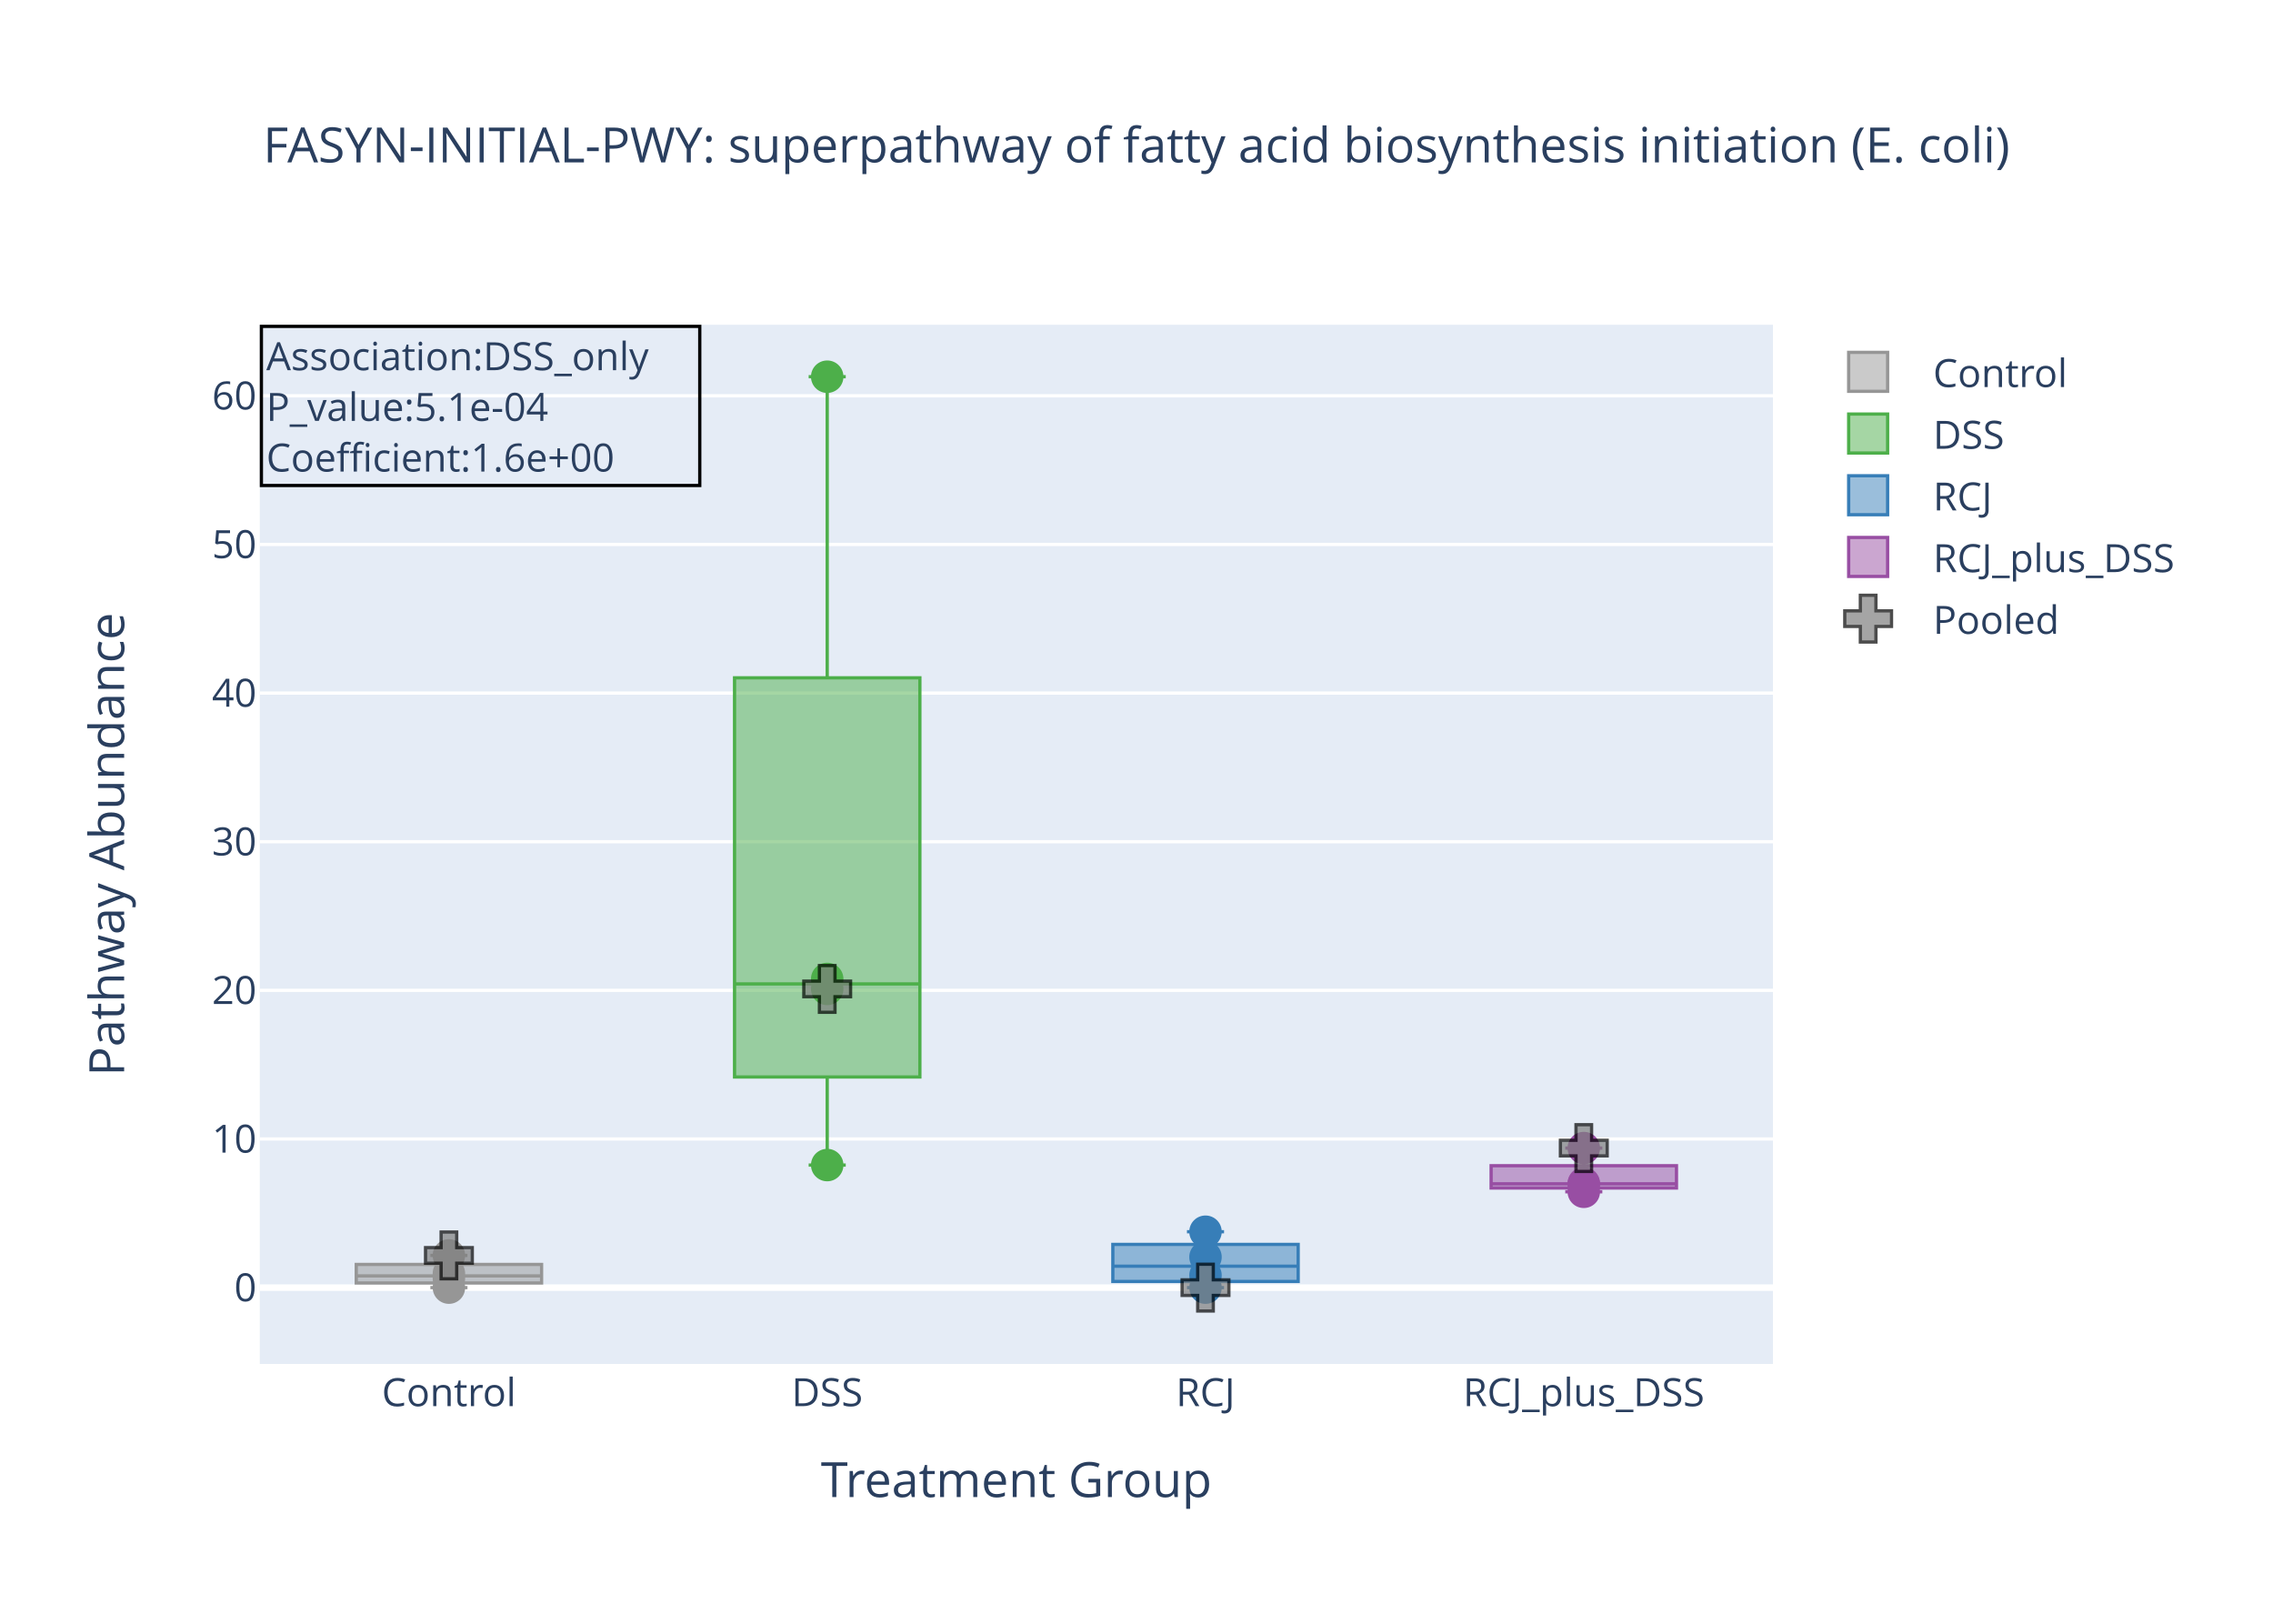
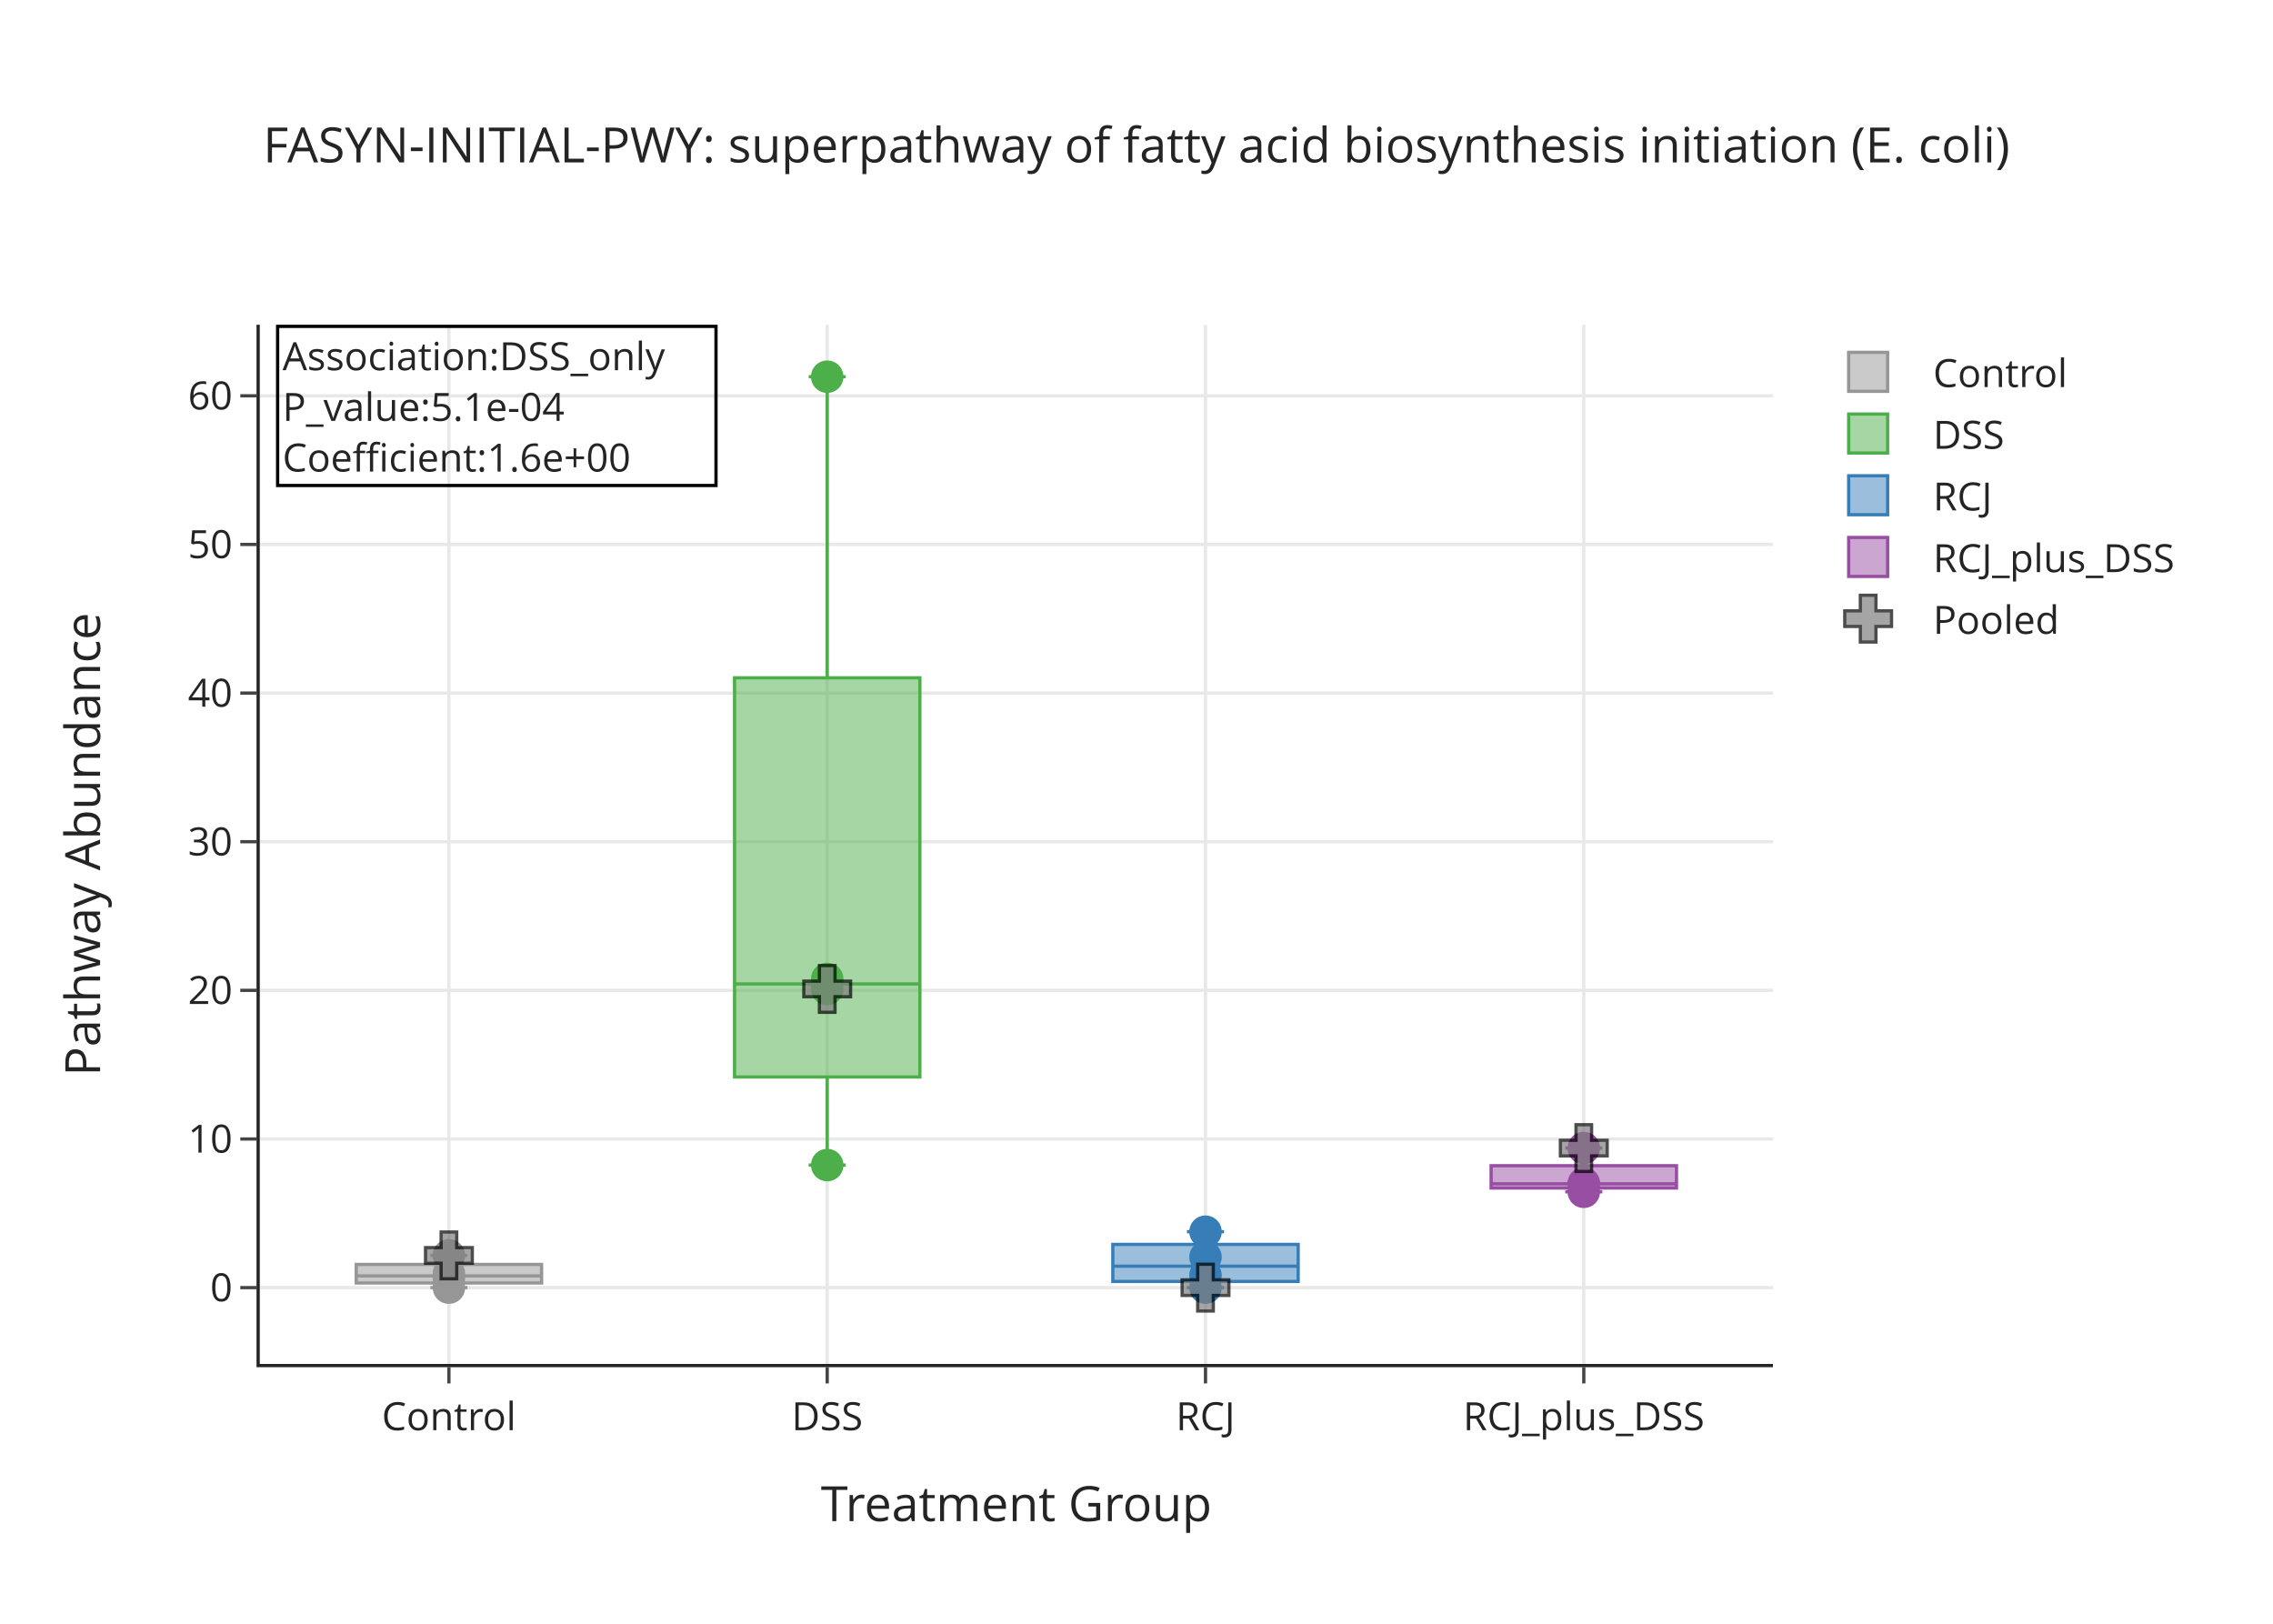
<svg xmlns="http://www.w3.org/2000/svg" class="main-svg" width="700" height="500" style="" viewBox="0 0 700 500">
  <rect x="0" y="0" width="700" height="500" style="fill: rgb(255, 255, 255); fill-opacity: 1;" />
-   <defs id="defs-297b25">
+   <defs id="defs-78308e">
    <g class="clips">
-       <clipPath id="clip297b25xyplot" class="plotclip">
+       <clipPath id="clip78308exyplot" class="plotclip">
        <rect width="466" height="320" />
      </clipPath>
-       <clipPath class="axesclip" id="clip297b25x">
+       <clipPath class="axesclip" id="clip78308ex">
        <rect x="80" y="0" width="466" height="500" />
      </clipPath>
-       <clipPath class="axesclip" id="clip297b25y">
+       <clipPath class="axesclip" id="clip78308ey">
        <rect x="0" y="100" width="700" height="320" />
      </clipPath>
-       <clipPath class="axesclip" id="clip297b25xy">
+       <clipPath class="axesclip" id="clip78308exy">
        <rect x="80" y="100" width="466" height="320" />
      </clipPath>
    </g>
    <g class="gradients" />
    <g class="patterns" />
  </defs>
-   <g class="bglayer">
-     <rect class="bg" x="80" y="100" width="466" height="320" style="fill: rgb(229, 236, 246); fill-opacity: 1; stroke-width: 0;" />
-   </g>
+   <g class="bglayer" />
  <g class="layer-below">
    <g class="imagelayer" />
    <g class="shapelayer" />
  </g>
  <g class="cartesianlayer">
    <g class="subplot xy">
      <g class="layer-subplot">
        <g class="shapelayer" />
        <g class="imagelayer" />
      </g>
      <g class="minor-gridlayer">
        <g class="x" />
        <g class="y" />
      </g>
      <g class="gridlayer">
-         <g class="x" />
+         <g class="x">
+           <path class="xgrid crisp" transform="translate(138.25,0)" d="M0,100v320" style="stroke: rgb(232, 232, 232); stroke-opacity: 1; stroke-width: 1px;" />
+           <path class="xgrid crisp" transform="translate(254.75,0)" d="M0,100v320" style="stroke: rgb(232, 232, 232); stroke-opacity: 1; stroke-width: 1px;" />
+           <path class="xgrid crisp" transform="translate(371.25,0)" d="M0,100v320" style="stroke: rgb(232, 232, 232); stroke-opacity: 1; stroke-width: 1px;" />
+           <path class="xgrid crisp" transform="translate(487.75,0)" d="M0,100v320" style="stroke: rgb(232, 232, 232); stroke-opacity: 1; stroke-width: 1px;" />
+         </g>
        <g class="y">
-           <path class="ygrid crisp" transform="translate(0,350.73)" d="M80,0h466" style="stroke: rgb(255, 255, 255); stroke-opacity: 1; stroke-width: 1px;" />
-           <path class="ygrid crisp" transform="translate(0,304.96)" d="M80,0h466" style="stroke: rgb(255, 255, 255); stroke-opacity: 1; stroke-width: 1px;" />
-           <path class="ygrid crisp" transform="translate(0,259.19)" d="M80,0h466" style="stroke: rgb(255, 255, 255); stroke-opacity: 1; stroke-width: 1px;" />
-           <path class="ygrid crisp" transform="translate(0,213.42)" d="M80,0h466" style="stroke: rgb(255, 255, 255); stroke-opacity: 1; stroke-width: 1px;" />
-           <path class="ygrid crisp" transform="translate(0,167.65)" d="M80,0h466" style="stroke: rgb(255, 255, 255); stroke-opacity: 1; stroke-width: 1px;" />
-           <path class="ygrid crisp" transform="translate(0,121.88)" d="M80,0h466" style="stroke: rgb(255, 255, 255); stroke-opacity: 1; stroke-width: 1px;" />
-         </g>
-       </g>
-       <g class="zerolinelayer">
-         <path class="yzl zl crisp" transform="translate(0,396.5)" d="M80,0h466" style="stroke: rgb(255, 255, 255); stroke-opacity: 1; stroke-width: 2px;" />
-       </g>
+           <path class="ygrid crisp" transform="translate(0,396.5)" d="M80,0h466" style="stroke: rgb(232, 232, 232); stroke-opacity: 1; stroke-width: 1px;" />
+           <path class="ygrid crisp" transform="translate(0,350.73)" d="M80,0h466" style="stroke: rgb(232, 232, 232); stroke-opacity: 1; stroke-width: 1px;" />
+           <path class="ygrid crisp" transform="translate(0,304.96)" d="M80,0h466" style="stroke: rgb(232, 232, 232); stroke-opacity: 1; stroke-width: 1px;" />
+           <path class="ygrid crisp" transform="translate(0,259.19)" d="M80,0h466" style="stroke: rgb(232, 232, 232); stroke-opacity: 1; stroke-width: 1px;" />
+           <path class="ygrid crisp" transform="translate(0,213.42)" d="M80,0h466" style="stroke: rgb(232, 232, 232); stroke-opacity: 1; stroke-width: 1px;" />
+           <path class="ygrid crisp" transform="translate(0,167.65)" d="M80,0h466" style="stroke: rgb(232, 232, 232); stroke-opacity: 1; stroke-width: 1px;" />
+           <path class="ygrid crisp" transform="translate(0,121.88)" d="M80,0h466" style="stroke: rgb(232, 232, 232); stroke-opacity: 1; stroke-width: 1px;" />
+         </g>
+       </g>
+       <g class="zerolinelayer" />
      <path class="xlines-below" />
      <path class="ylines-below" />
      <g class="overlines-below" />
      <g class="xaxislayer-below" />
      <g class="yaxislayer-below" />
      <g class="overaxes-below" />
-       <g class="plot" transform="translate(80,100)" clip-path="url(#clip297b25xyplot)">
+       <g class="plot" transform="translate(80,100)" clip-path="url(#clip78308exyplot)">
        <g class="boxlayer mlayer">
          <g class="trace boxes" style="opacity: 1;">
            <path class="box" d="M29.71,292.89H86.79M29.71,295.07H86.79V289.36H29.71ZM58.25,295.07V296.5M58.25,289.36V286.58M52.54,296.5H63.96M52.54,286.58H63.96" style="vector-effect: non-scaling-stroke; stroke-width: 1px; stroke: rgb(150, 150, 150); stroke-opacity: 1; fill: rgb(150, 150, 150); fill-opacity: 0.5;" />
            <g class="points">
              <path class="point" transform="translate(58.25,296.5)" d="M5,0A5,5 0 1,1 0,-5A5,5 0 0,1 5,0Z" style="opacity: 1; stroke-width: 0px; fill: rgb(150, 150, 150); fill-opacity: 1;" />
              <path class="point" transform="translate(58.25,293.65)" d="M5,0A5,5 0 1,1 0,-5A5,5 0 0,1 5,0Z" style="opacity: 1; stroke-width: 0px; fill: rgb(150, 150, 150); fill-opacity: 1;" />
              <path class="point" transform="translate(58.25,292.14)" d="M5,0A5,5 0 1,1 0,-5A5,5 0 0,1 5,0Z" style="opacity: 1; stroke-width: 0px; fill: rgb(150, 150, 150); fill-opacity: 1;" />
              <path class="point" transform="translate(58.25,286.58)" d="M5,0A5,5 0 1,1 0,-5A5,5 0 0,1 5,0Z" style="opacity: 1; stroke-width: 0px; fill: rgb(150, 150, 150); fill-opacity: 1;" />
            </g>
          </g>
          <g class="trace boxes" style="opacity: 1;">
            <path class="box" d="M146.21,202.98H203.29M146.21,231.64H203.29V108.72H146.21ZM174.75,231.64V258.76M174.75,108.72V16M169.04,258.76H180.46M169.04,16H180.46" style="vector-effect: non-scaling-stroke; stroke-width: 1px; stroke: rgb(77, 175, 74); stroke-opacity: 1; fill: rgb(77, 175, 74); fill-opacity: 0.5;" />
            <g class="points">
              <path class="point" transform="translate(174.75,258.76)" d="M5,0A5,5 0 1,1 0,-5A5,5 0 0,1 5,0Z" style="opacity: 1; stroke-width: 0px; fill: rgb(77, 175, 74); fill-opacity: 1;" />
              <path class="point" transform="translate(174.75,204.52)" d="M5,0A5,5 0 1,1 0,-5A5,5 0 0,1 5,0Z" style="opacity: 1; stroke-width: 0px; fill: rgb(77, 175, 74); fill-opacity: 1;" />
              <path class="point" transform="translate(174.75,201.45)" d="M5,0A5,5 0 1,1 0,-5A5,5 0 0,1 5,0Z" style="opacity: 1; stroke-width: 0px; fill: rgb(77, 175, 74); fill-opacity: 1;" />
              <path class="point" transform="translate(174.75,16)" d="M5,0A5,5 0 1,1 0,-5A5,5 0 0,1 5,0Z" style="opacity: 1; stroke-width: 0px; fill: rgb(77, 175, 74); fill-opacity: 1;" />
            </g>
          </g>
          <g class="trace boxes" style="opacity: 1;">
            <path class="box" d="M262.71,289.9H319.79M262.71,294.6H319.79V283.19H262.71ZM291.25,294.6V296.5M291.25,283.19V279.29M285.54,296.5H296.96M285.54,279.29H296.96" style="vector-effect: non-scaling-stroke; stroke-width: 1px; stroke: rgb(55, 126, 184); stroke-opacity: 1; fill: rgb(55, 126, 184); fill-opacity: 0.5;" />
            <g class="points">
              <path class="point" transform="translate(291.25,296.5)" d="M5,0A5,5 0 1,1 0,-5A5,5 0 0,1 5,0Z" style="opacity: 1; stroke-width: 0px; fill: rgb(55, 126, 184); fill-opacity: 1;" />
              <path class="point" transform="translate(291.25,292.71)" d="M5,0A5,5 0 1,1 0,-5A5,5 0 0,1 5,0Z" style="opacity: 1; stroke-width: 0px; fill: rgb(55, 126, 184); fill-opacity: 1;" />
              <path class="point" transform="translate(291.25,287.09)" d="M5,0A5,5 0 1,1 0,-5A5,5 0 0,1 5,0Z" style="opacity: 1; stroke-width: 0px; fill: rgb(55, 126, 184); fill-opacity: 1;" />
              <path class="point" transform="translate(291.25,279.29)" d="M5,0A5,5 0 1,1 0,-5A5,5 0 0,1 5,0Z" style="opacity: 1; stroke-width: 0px; fill: rgb(55, 126, 184); fill-opacity: 1;" />
            </g>
          </g>
          <g class="trace boxes" style="opacity: 1;">
            <path class="box" d="M379.21,264.53H436.29M379.21,265.83H436.29V258.96H379.21ZM407.75,265.83V266.99M407.75,258.96V253.53M402.04,266.99H413.46M402.04,253.53H413.46" style="vector-effect: non-scaling-stroke; stroke-width: 1px; stroke: rgb(152, 78, 163); stroke-opacity: 1; fill: rgb(152, 78, 163); fill-opacity: 0.5;" />
            <g class="points">
              <path class="point" transform="translate(407.75,266.99)" d="M5,0A5,5 0 1,1 0,-5A5,5 0 0,1 5,0Z" style="opacity: 1; stroke-width: 0px; fill: rgb(152, 78, 163); fill-opacity: 1;" />
              <path class="point" transform="translate(407.75,264.67)" d="M5,0A5,5 0 1,1 0,-5A5,5 0 0,1 5,0Z" style="opacity: 1; stroke-width: 0px; fill: rgb(152, 78, 163); fill-opacity: 1;" />
              <path class="point" transform="translate(407.75,264.39)" d="M5,0A5,5 0 1,1 0,-5A5,5 0 0,1 5,0Z" style="opacity: 1; stroke-width: 0px; fill: rgb(152, 78, 163); fill-opacity: 1;" />
              <path class="point" transform="translate(407.75,253.53)" d="M5,0A5,5 0 1,1 0,-5A5,5 0 0,1 5,0Z" style="opacity: 1; stroke-width: 0px; fill: rgb(152, 78, 163); fill-opacity: 1;" />
            </g>
          </g>
        </g>
        <g class="scatterlayer mlayer">
-           <g class="trace scatter tracec3ec98" style="stroke-miterlimit: 2; opacity: 1;">
+           <g class="trace scatter traceb126dc" style="stroke-miterlimit: 2; opacity: 1;">
            <g class="fills" />
            <g class="errorbars" />
            <g class="lines" />
            <g class="points">
              <path class="point" transform="translate(58.25,286.58)" d="M7.2,2.4H2.4V7.2H-2.4V2.4H-7.2V-2.4H-2.4V-7.2H2.4V-2.4H7.2Z" style="opacity: 0.7; stroke-width: 1px; fill: rgb(127, 127, 127); fill-opacity: 1; stroke: rgb(0, 0, 0); stroke-opacity: 1;" />
              <path class="point" transform="translate(174.75,204.52)" d="M7.2,2.4H2.4V7.2H-2.4V2.4H-7.2V-2.4H-2.4V-7.2H2.4V-2.4H7.2Z" style="opacity: 0.7; stroke-width: 1px; fill: rgb(127, 127, 127); fill-opacity: 1; stroke: rgb(0, 0, 0); stroke-opacity: 1;" />
              <path class="point" transform="translate(291.25,296.5)" d="M7.2,2.4H2.4V7.2H-2.4V2.4H-7.2V-2.4H-2.4V-7.2H2.4V-2.4H7.2Z" style="opacity: 0.7; stroke-width: 1px; fill: rgb(127, 127, 127); fill-opacity: 1; stroke: rgb(0, 0, 0); stroke-opacity: 1;" />
              <path class="point" transform="translate(407.75,253.53)" d="M7.2,2.4H2.4V7.2H-2.4V2.4H-7.2V-2.4H-2.4V-7.2H2.4V-2.4H7.2Z" style="opacity: 0.7; stroke-width: 1px; fill: rgb(127, 127, 127); fill-opacity: 1; stroke: rgb(0, 0, 0); stroke-opacity: 1;" />
            </g>
            <g class="text" />
          </g>
        </g>
      </g>
      <g class="overplot" />
-       <path class="xlines-above crisp" d="M0,0" style="fill: none;" />
-       <path class="ylines-above crisp" d="M0,0" style="fill: none;" />
+       <path class="xlines-above crisp" d="M79,420.5H546" style="fill: none; stroke-width: 1px; stroke: rgb(36, 36, 36); stroke-opacity: 1;" />
+       <path class="ylines-above crisp" d="M79.5,100V420" style="fill: none; stroke-width: 1px; stroke: rgb(36, 36, 36); stroke-opacity: 1;" />
      <g class="overlines-above" />
      <g class="xaxislayer-above">
-         <g class="xtick">
-           <text text-anchor="middle" x="0" y="433" transform="translate(138.25,0)" style="font-family: 'Open Sans', verdana, arial, sans-serif; font-size: 12px; fill: rgb(42, 63, 95); fill-opacity: 1; white-space: pre; opacity: 1;">Control</text>
-         </g>
-         <g class="xtick">
-           <text text-anchor="middle" x="0" y="433" transform="translate(254.75,0)" style="font-family: 'Open Sans', verdana, arial, sans-serif; font-size: 12px; fill: rgb(42, 63, 95); fill-opacity: 1; white-space: pre; opacity: 1;">DSS</text>
-         </g>
-         <g class="xtick">
-           <text text-anchor="middle" x="0" y="433" transform="translate(371.25,0)" style="font-family: 'Open Sans', verdana, arial, sans-serif; font-size: 12px; fill: rgb(42, 63, 95); fill-opacity: 1; white-space: pre; opacity: 1;">RCJ</text>
-         </g>
-         <g class="xtick">
-           <text text-anchor="middle" x="0" y="433" transform="translate(487.75,0)" style="font-family: 'Open Sans', verdana, arial, sans-serif; font-size: 12px; fill: rgb(42, 63, 95); fill-opacity: 1; white-space: pre; opacity: 1;">RCJ_plus_DSS</text>
+         <path class="xtick ticks crisp" d="M0,421v5" transform="translate(138.25,0)" style="stroke: rgb(68, 68, 68); stroke-opacity: 1; stroke-width: 1px;" />
+         <path class="xtick ticks crisp" d="M0,421v5" transform="translate(254.75,0)" style="stroke: rgb(68, 68, 68); stroke-opacity: 1; stroke-width: 1px;" />
+         <path class="xtick ticks crisp" d="M0,421v5" transform="translate(371.25,0)" style="stroke: rgb(68, 68, 68); stroke-opacity: 1; stroke-width: 1px;" />
+         <path class="xtick ticks crisp" d="M0,421v5" transform="translate(487.75,0)" style="stroke: rgb(68, 68, 68); stroke-opacity: 1; stroke-width: 1px;" />
+         <g class="xtick">
+           <text text-anchor="middle" x="0" y="440.4" transform="translate(138.25,0)" style="font-family: 'Open Sans', verdana, arial, sans-serif; font-size: 12px; fill: rgb(36, 36, 36); fill-opacity: 1; white-space: pre; opacity: 1;">Control</text>
+         </g>
+         <g class="xtick">
+           <text text-anchor="middle" x="0" y="440.4" transform="translate(254.75,0)" style="font-family: 'Open Sans', verdana, arial, sans-serif; font-size: 12px; fill: rgb(36, 36, 36); fill-opacity: 1; white-space: pre; opacity: 1;">DSS</text>
+         </g>
+         <g class="xtick">
+           <text text-anchor="middle" x="0" y="440.4" transform="translate(371.25,0)" style="font-family: 'Open Sans', verdana, arial, sans-serif; font-size: 12px; fill: rgb(36, 36, 36); fill-opacity: 1; white-space: pre; opacity: 1;">RCJ</text>
+         </g>
+         <g class="xtick">
+           <text text-anchor="middle" x="0" y="440.4" transform="translate(487.75,0)" style="font-family: 'Open Sans', verdana, arial, sans-serif; font-size: 12px; fill: rgb(36, 36, 36); fill-opacity: 1; white-space: pre; opacity: 1;">RCJ_plus_DSS</text>
        </g>
      </g>
      <g class="yaxislayer-above">
-         <g class="ytick">
-           <text text-anchor="end" x="79" y="4.2" transform="translate(0,396.5)" style="font-family: 'Open Sans', verdana, arial, sans-serif; font-size: 12px; fill: rgb(42, 63, 95); fill-opacity: 1; white-space: pre; opacity: 1;">0</text>
-         </g>
-         <g class="ytick">
-           <text text-anchor="end" x="79" y="4.2" style="font-family: 'Open Sans', verdana, arial, sans-serif; font-size: 12px; fill: rgb(42, 63, 95); fill-opacity: 1; white-space: pre; opacity: 1;" transform="translate(0,350.73)">10</text>
-         </g>
-         <g class="ytick">
-           <text text-anchor="end" x="79" y="4.2" style="font-family: 'Open Sans', verdana, arial, sans-serif; font-size: 12px; fill: rgb(42, 63, 95); fill-opacity: 1; white-space: pre; opacity: 1;" transform="translate(0,304.96)">20</text>
-         </g>
-         <g class="ytick">
-           <text text-anchor="end" x="79" y="4.2" style="font-family: 'Open Sans', verdana, arial, sans-serif; font-size: 12px; fill: rgb(42, 63, 95); fill-opacity: 1; white-space: pre; opacity: 1;" transform="translate(0,259.19)">30</text>
-         </g>
-         <g class="ytick">
-           <text text-anchor="end" x="79" y="4.2" style="font-family: 'Open Sans', verdana, arial, sans-serif; font-size: 12px; fill: rgb(42, 63, 95); fill-opacity: 1; white-space: pre; opacity: 1;" transform="translate(0,213.42)">40</text>
-         </g>
-         <g class="ytick">
-           <text text-anchor="end" x="79" y="4.2" style="font-family: 'Open Sans', verdana, arial, sans-serif; font-size: 12px; fill: rgb(42, 63, 95); fill-opacity: 1; white-space: pre; opacity: 1;" transform="translate(0,167.65)">50</text>
-         </g>
-         <g class="ytick">
-           <text text-anchor="end" x="79" y="4.2" style="font-family: 'Open Sans', verdana, arial, sans-serif; font-size: 12px; fill: rgb(42, 63, 95); fill-opacity: 1; white-space: pre; opacity: 1;" transform="translate(0,121.88)">60</text>
+         <path class="ytick ticks crisp" d="M79,0h-5" transform="translate(0,396.5)" style="stroke: rgb(68, 68, 68); stroke-opacity: 1; stroke-width: 1px;" />
+         <path class="ytick ticks crisp" d="M79,0h-5" transform="translate(0,350.73)" style="stroke: rgb(68, 68, 68); stroke-opacity: 1; stroke-width: 1px;" />
+         <path class="ytick ticks crisp" d="M79,0h-5" transform="translate(0,304.96)" style="stroke: rgb(68, 68, 68); stroke-opacity: 1; stroke-width: 1px;" />
+         <path class="ytick ticks crisp" d="M79,0h-5" transform="translate(0,259.19)" style="stroke: rgb(68, 68, 68); stroke-opacity: 1; stroke-width: 1px;" />
+         <path class="ytick ticks crisp" d="M79,0h-5" transform="translate(0,213.42)" style="stroke: rgb(68, 68, 68); stroke-opacity: 1; stroke-width: 1px;" />
+         <path class="ytick ticks crisp" d="M79,0h-5" transform="translate(0,167.65)" style="stroke: rgb(68, 68, 68); stroke-opacity: 1; stroke-width: 1px;" />
+         <path class="ytick ticks crisp" d="M79,0h-5" transform="translate(0,121.88)" style="stroke: rgb(68, 68, 68); stroke-opacity: 1; stroke-width: 1px;" />
+         <g class="ytick">
+           <text text-anchor="end" x="71.6" y="4.2" transform="translate(0,396.5)" style="font-family: 'Open Sans', verdana, arial, sans-serif; font-size: 12px; fill: rgb(36, 36, 36); fill-opacity: 1; white-space: pre; opacity: 1;">0</text>
+         </g>
+         <g class="ytick">
+           <text text-anchor="end" x="71.6" y="4.2" style="font-family: 'Open Sans', verdana, arial, sans-serif; font-size: 12px; fill: rgb(36, 36, 36); fill-opacity: 1; white-space: pre; opacity: 1;" transform="translate(0,350.73)">10</text>
+         </g>
+         <g class="ytick">
+           <text text-anchor="end" x="71.6" y="4.2" style="font-family: 'Open Sans', verdana, arial, sans-serif; font-size: 12px; fill: rgb(36, 36, 36); fill-opacity: 1; white-space: pre; opacity: 1;" transform="translate(0,304.96)">20</text>
+         </g>
+         <g class="ytick">
+           <text text-anchor="end" x="71.6" y="4.2" style="font-family: 'Open Sans', verdana, arial, sans-serif; font-size: 12px; fill: rgb(36, 36, 36); fill-opacity: 1; white-space: pre; opacity: 1;" transform="translate(0,259.19)">30</text>
+         </g>
+         <g class="ytick">
+           <text text-anchor="end" x="71.6" y="4.2" style="font-family: 'Open Sans', verdana, arial, sans-serif; font-size: 12px; fill: rgb(36, 36, 36); fill-opacity: 1; white-space: pre; opacity: 1;" transform="translate(0,213.42)">40</text>
+         </g>
+         <g class="ytick">
+           <text text-anchor="end" x="71.6" y="4.2" style="font-family: 'Open Sans', verdana, arial, sans-serif; font-size: 12px; fill: rgb(36, 36, 36); fill-opacity: 1; white-space: pre; opacity: 1;" transform="translate(0,167.65)">50</text>
+         </g>
+         <g class="ytick">
+           <text text-anchor="end" x="71.6" y="4.2" style="font-family: 'Open Sans', verdana, arial, sans-serif; font-size: 12px; fill: rgb(36, 36, 36); fill-opacity: 1; white-space: pre; opacity: 1;" transform="translate(0,121.88)">60</text>
        </g>
      </g>
      <g class="overaxes-above" />
    </g>
  </g>
  <g class="polarlayer" />
  <g class="smithlayer" />
  <g class="ternarylayer" />
  <g class="geolayer" />
  <g class="funnelarealayer" />
  <g class="pielayer" />
  <g class="iciclelayer" />
  <g class="treemaplayer" />
  <g class="sunburstlayer" />
  <g class="glimages" />
-   <defs id="topdefs-297b25">
+   <defs id="topdefs-78308e">
    <g class="clips" />
-     <clipPath id="legend297b25">
+     <clipPath id="legend78308e">
      <rect width="133" height="105" x="0" y="0" />
    </clipPath>
  </defs>
  <g class="layer-above">
    <g class="imagelayer" />
    <g class="shapelayer" />
  </g>
  <g class="infolayer">
    <g class="legend" pointer-events="all" transform="translate(555.32,100)">
      <rect class="bg" shape-rendering="crispEdges" width="133" height="105" x="0" y="0" style="stroke: rgb(68, 68, 68); stroke-opacity: 1; fill: rgb(255, 255, 255); fill-opacity: 1; stroke-width: 0px;" />
-       <g class="scrollbox" transform="" clip-path="url(#legend297b25)">
+       <g class="scrollbox" transform="" clip-path="url(#legend78308e)">
        <g class="groups">
          <g class="traces" transform="translate(0,14.5)" style="opacity: 1;">
-             <text class="legendtext" text-anchor="start" x="40" y="4.68" style="font-family: 'Open Sans', verdana, arial, sans-serif; font-size: 12px; fill: rgb(42, 63, 95); fill-opacity: 1; white-space: pre;">Control</text>
+             <text class="legendtext" text-anchor="start" x="40" y="4.68" style="font-family: 'Open Sans', verdana, arial, sans-serif; font-size: 12px; fill: rgb(36, 36, 36); fill-opacity: 1; white-space: pre;">Control</text>
            <g class="layers" style="opacity: 1;">
              <g class="legendfill" />
              <g class="legendlines" />
              <g class="legendsymbols">
                <g class="legendpoints">
                  <path class="legendbox" d="M6,6H-6V-6H6Z" transform="translate(20,0)" style="stroke-width: 1px; fill: rgb(150, 150, 150); fill-opacity: 0.5; stroke: rgb(150, 150, 150); stroke-opacity: 1;" />
                </g>
              </g>
            </g>
            <rect class="legendtoggle" x="0" y="-9.5" width="127.703" height="19" style="fill: rgb(0, 0, 0); fill-opacity: 0;" />
          </g>
          <g class="traces" transform="translate(0,33.5)" style="opacity: 1;">
-             <text class="legendtext" text-anchor="start" x="40" y="4.68" style="font-family: 'Open Sans', verdana, arial, sans-serif; font-size: 12px; fill: rgb(42, 63, 95); fill-opacity: 1; white-space: pre;">DSS</text>
+             <text class="legendtext" text-anchor="start" x="40" y="4.68" style="font-family: 'Open Sans', verdana, arial, sans-serif; font-size: 12px; fill: rgb(36, 36, 36); fill-opacity: 1; white-space: pre;">DSS</text>
            <g class="layers" style="opacity: 1;">
              <g class="legendfill" />
              <g class="legendlines" />
              <g class="legendsymbols">
                <g class="legendpoints">
                  <path class="legendbox" d="M6,6H-6V-6H6Z" transform="translate(20,0)" style="stroke-width: 1px; fill: rgb(77, 175, 74); fill-opacity: 0.5; stroke: rgb(77, 175, 74); stroke-opacity: 1;" />
                </g>
              </g>
            </g>
            <rect class="legendtoggle" x="0" y="-9.5" width="127.703" height="19" style="fill: rgb(0, 0, 0); fill-opacity: 0;" />
          </g>
          <g class="traces" transform="translate(0,52.5)" style="opacity: 1;">
-             <text class="legendtext" text-anchor="start" x="40" y="4.68" style="font-family: 'Open Sans', verdana, arial, sans-serif; font-size: 12px; fill: rgb(42, 63, 95); fill-opacity: 1; white-space: pre;">RCJ</text>
+             <text class="legendtext" text-anchor="start" x="40" y="4.68" style="font-family: 'Open Sans', verdana, arial, sans-serif; font-size: 12px; fill: rgb(36, 36, 36); fill-opacity: 1; white-space: pre;">RCJ</text>
            <g class="layers" style="opacity: 1;">
              <g class="legendfill" />
              <g class="legendlines" />
              <g class="legendsymbols">
                <g class="legendpoints">
                  <path class="legendbox" d="M6,6H-6V-6H6Z" transform="translate(20,0)" style="stroke-width: 1px; fill: rgb(55, 126, 184); fill-opacity: 0.5; stroke: rgb(55, 126, 184); stroke-opacity: 1;" />
                </g>
              </g>
            </g>
            <rect class="legendtoggle" x="0" y="-9.5" width="127.703" height="19" style="fill: rgb(0, 0, 0); fill-opacity: 0;" />
          </g>
          <g class="traces" transform="translate(0,71.5)" style="opacity: 1;">
-             <text class="legendtext" text-anchor="start" x="40" y="4.68" style="font-family: 'Open Sans', verdana, arial, sans-serif; font-size: 12px; fill: rgb(42, 63, 95); fill-opacity: 1; white-space: pre;">RCJ_plus_DSS</text>
+             <text class="legendtext" text-anchor="start" x="40" y="4.68" style="font-family: 'Open Sans', verdana, arial, sans-serif; font-size: 12px; fill: rgb(36, 36, 36); fill-opacity: 1; white-space: pre;">RCJ_plus_DSS</text>
            <g class="layers" style="opacity: 1;">
              <g class="legendfill" />
              <g class="legendlines" />
              <g class="legendsymbols">
                <g class="legendpoints">
                  <path class="legendbox" d="M6,6H-6V-6H6Z" transform="translate(20,0)" style="stroke-width: 1px; fill: rgb(152, 78, 163); fill-opacity: 0.5; stroke: rgb(152, 78, 163); stroke-opacity: 1;" />
                </g>
              </g>
            </g>
            <rect class="legendtoggle" x="0" y="-9.5" width="127.703" height="19" style="fill: rgb(0, 0, 0); fill-opacity: 0;" />
          </g>
          <g class="traces" transform="translate(0,90.5)" style="opacity: 1;">
-             <text class="legendtext" text-anchor="start" x="40" y="4.68" style="font-family: 'Open Sans', verdana, arial, sans-serif; font-size: 12px; fill: rgb(42, 63, 95); fill-opacity: 1; white-space: pre;">Pooled</text>
+             <text class="legendtext" text-anchor="start" x="40" y="4.68" style="font-family: 'Open Sans', verdana, arial, sans-serif; font-size: 12px; fill: rgb(36, 36, 36); fill-opacity: 1; white-space: pre;">Pooled</text>
            <g class="layers" style="opacity: 1;">
              <g class="legendfill" />
              <g class="legendlines" />
              <g class="legendsymbols">
                <g class="legendpoints">
                  <path class="scatterpts" transform="translate(20,0)" d="M7.2,2.4H2.4V7.2H-2.4V2.4H-7.2V-2.4H-2.4V-7.2H2.4V-2.4H7.2Z" style="opacity: 0.7; stroke-width: 1px; fill: rgb(127, 127, 127); fill-opacity: 1; stroke: rgb(0, 0, 0); stroke-opacity: 1;" />
                </g>
              </g>
            </g>
            <rect class="legendtoggle" x="0" y="-9.5" width="127.703" height="19" style="fill: rgb(0, 0, 0); fill-opacity: 0;" />
          </g>
        </g>
      </g>
      <rect class="scrollbar" rx="20" ry="3" width="0" height="0" x="0" y="0" style="fill: rgb(128, 139, 164); fill-opacity: 1;" />
    </g>
    <g class="g-gtitle">
-       <text class="gtitle" x="350" y="50" text-anchor="middle" dy="0em" style="font-family: 'Open Sans', verdana, arial, sans-serif; font-size: 15px; fill: rgb(42, 63, 95); opacity: 1; font-weight: normal; white-space: pre;">FASYN-INITIAL-PWY: superpathway of fatty acid biosynthesis initiation (E. coli)</text>
+       <text class="gtitle" x="350" y="50" text-anchor="middle" dy="0em" style="font-family: 'Open Sans', verdana, arial, sans-serif; font-size: 15px; fill: rgb(36, 36, 36); opacity: 1; font-weight: normal; white-space: pre;">FASYN-INITIAL-PWY: superpathway of fatty acid biosynthesis initiation (E. coli)</text>
    </g>
    <g class="g-xtitle">
-       <text class="xtitle" x="313" y="461" text-anchor="middle" style="font-family: 'Open Sans', verdana, arial, sans-serif; font-size: 15px; fill: rgb(42, 63, 95); opacity: 1; font-weight: normal; white-space: pre;">Treatment Group</text>
+       <text class="xtitle" x="313" y="468.406" text-anchor="middle" style="font-family: 'Open Sans', verdana, arial, sans-serif; font-size: 15px; fill: rgb(36, 36, 36); opacity: 1; font-weight: normal; white-space: pre;">Treatment Group</text>
    </g>
    <g class="g-ytitle">
-       <text class="ytitle" transform="rotate(-90,38.23438,260)" x="38.234" y="260" text-anchor="middle" style="font-family: 'Open Sans', verdana, arial, sans-serif; font-size: 15px; fill: rgb(42, 63, 95); opacity: 1; font-weight: normal; white-space: pre;">Pathway Abundance</text>
+       <text class="ytitle" transform="rotate(-90,30.82812,260)" x="30.828" y="260" text-anchor="middle" style="font-family: 'Open Sans', verdana, arial, sans-serif; font-size: 15px; fill: rgb(36, 36, 36); opacity: 1; font-weight: normal; white-space: pre;">Pathway Abundance</text>
    </g>
    <g class="annotation" data-index="0" style="opacity: 1;">
-       <g class="annotation-text-g" transform="rotate(0,148,125)">
-         <g class="cursor-pointer" transform="translate(80,100)">
+       <g class="annotation-text-g" transform="rotate(0,152.66,125)">
+         <g class="cursor-pointer" transform="translate(85,100)">
          <rect class="bg" x="0.5" y="0.5" width="135" height="49" style="stroke-width: 1px; stroke: rgb(0, 0, 0); stroke-opacity: 1; fill: rgb(0, 0, 0); fill-opacity: 0;" />
-           <text class="annotation-text" text-anchor="start" x="2" y="14" style="font-family: 'Open Sans', verdana, arial, sans-serif; font-size: 12px; fill: rgb(42, 63, 95); fill-opacity: 1; white-space: pre;">
+           <text class="annotation-text" text-anchor="start" x="2" y="14" style="font-family: 'Open Sans', verdana, arial, sans-serif; font-size: 12px; fill: rgb(36, 36, 36); fill-opacity: 1; white-space: pre;">
            <tspan class="line" dy="0em" x="2" y="14">Association:DSS_only</tspan>
            <tspan class="line" dy="1.3em" x="2" y="14">P_value:5.1e-04</tspan>
            <tspan class="line" dy="2.6em" x="2" y="14">Coefficient:1.6e+00</tspan>
          </text>
        </g>
      </g>
    </g>
  </g>
</svg>
